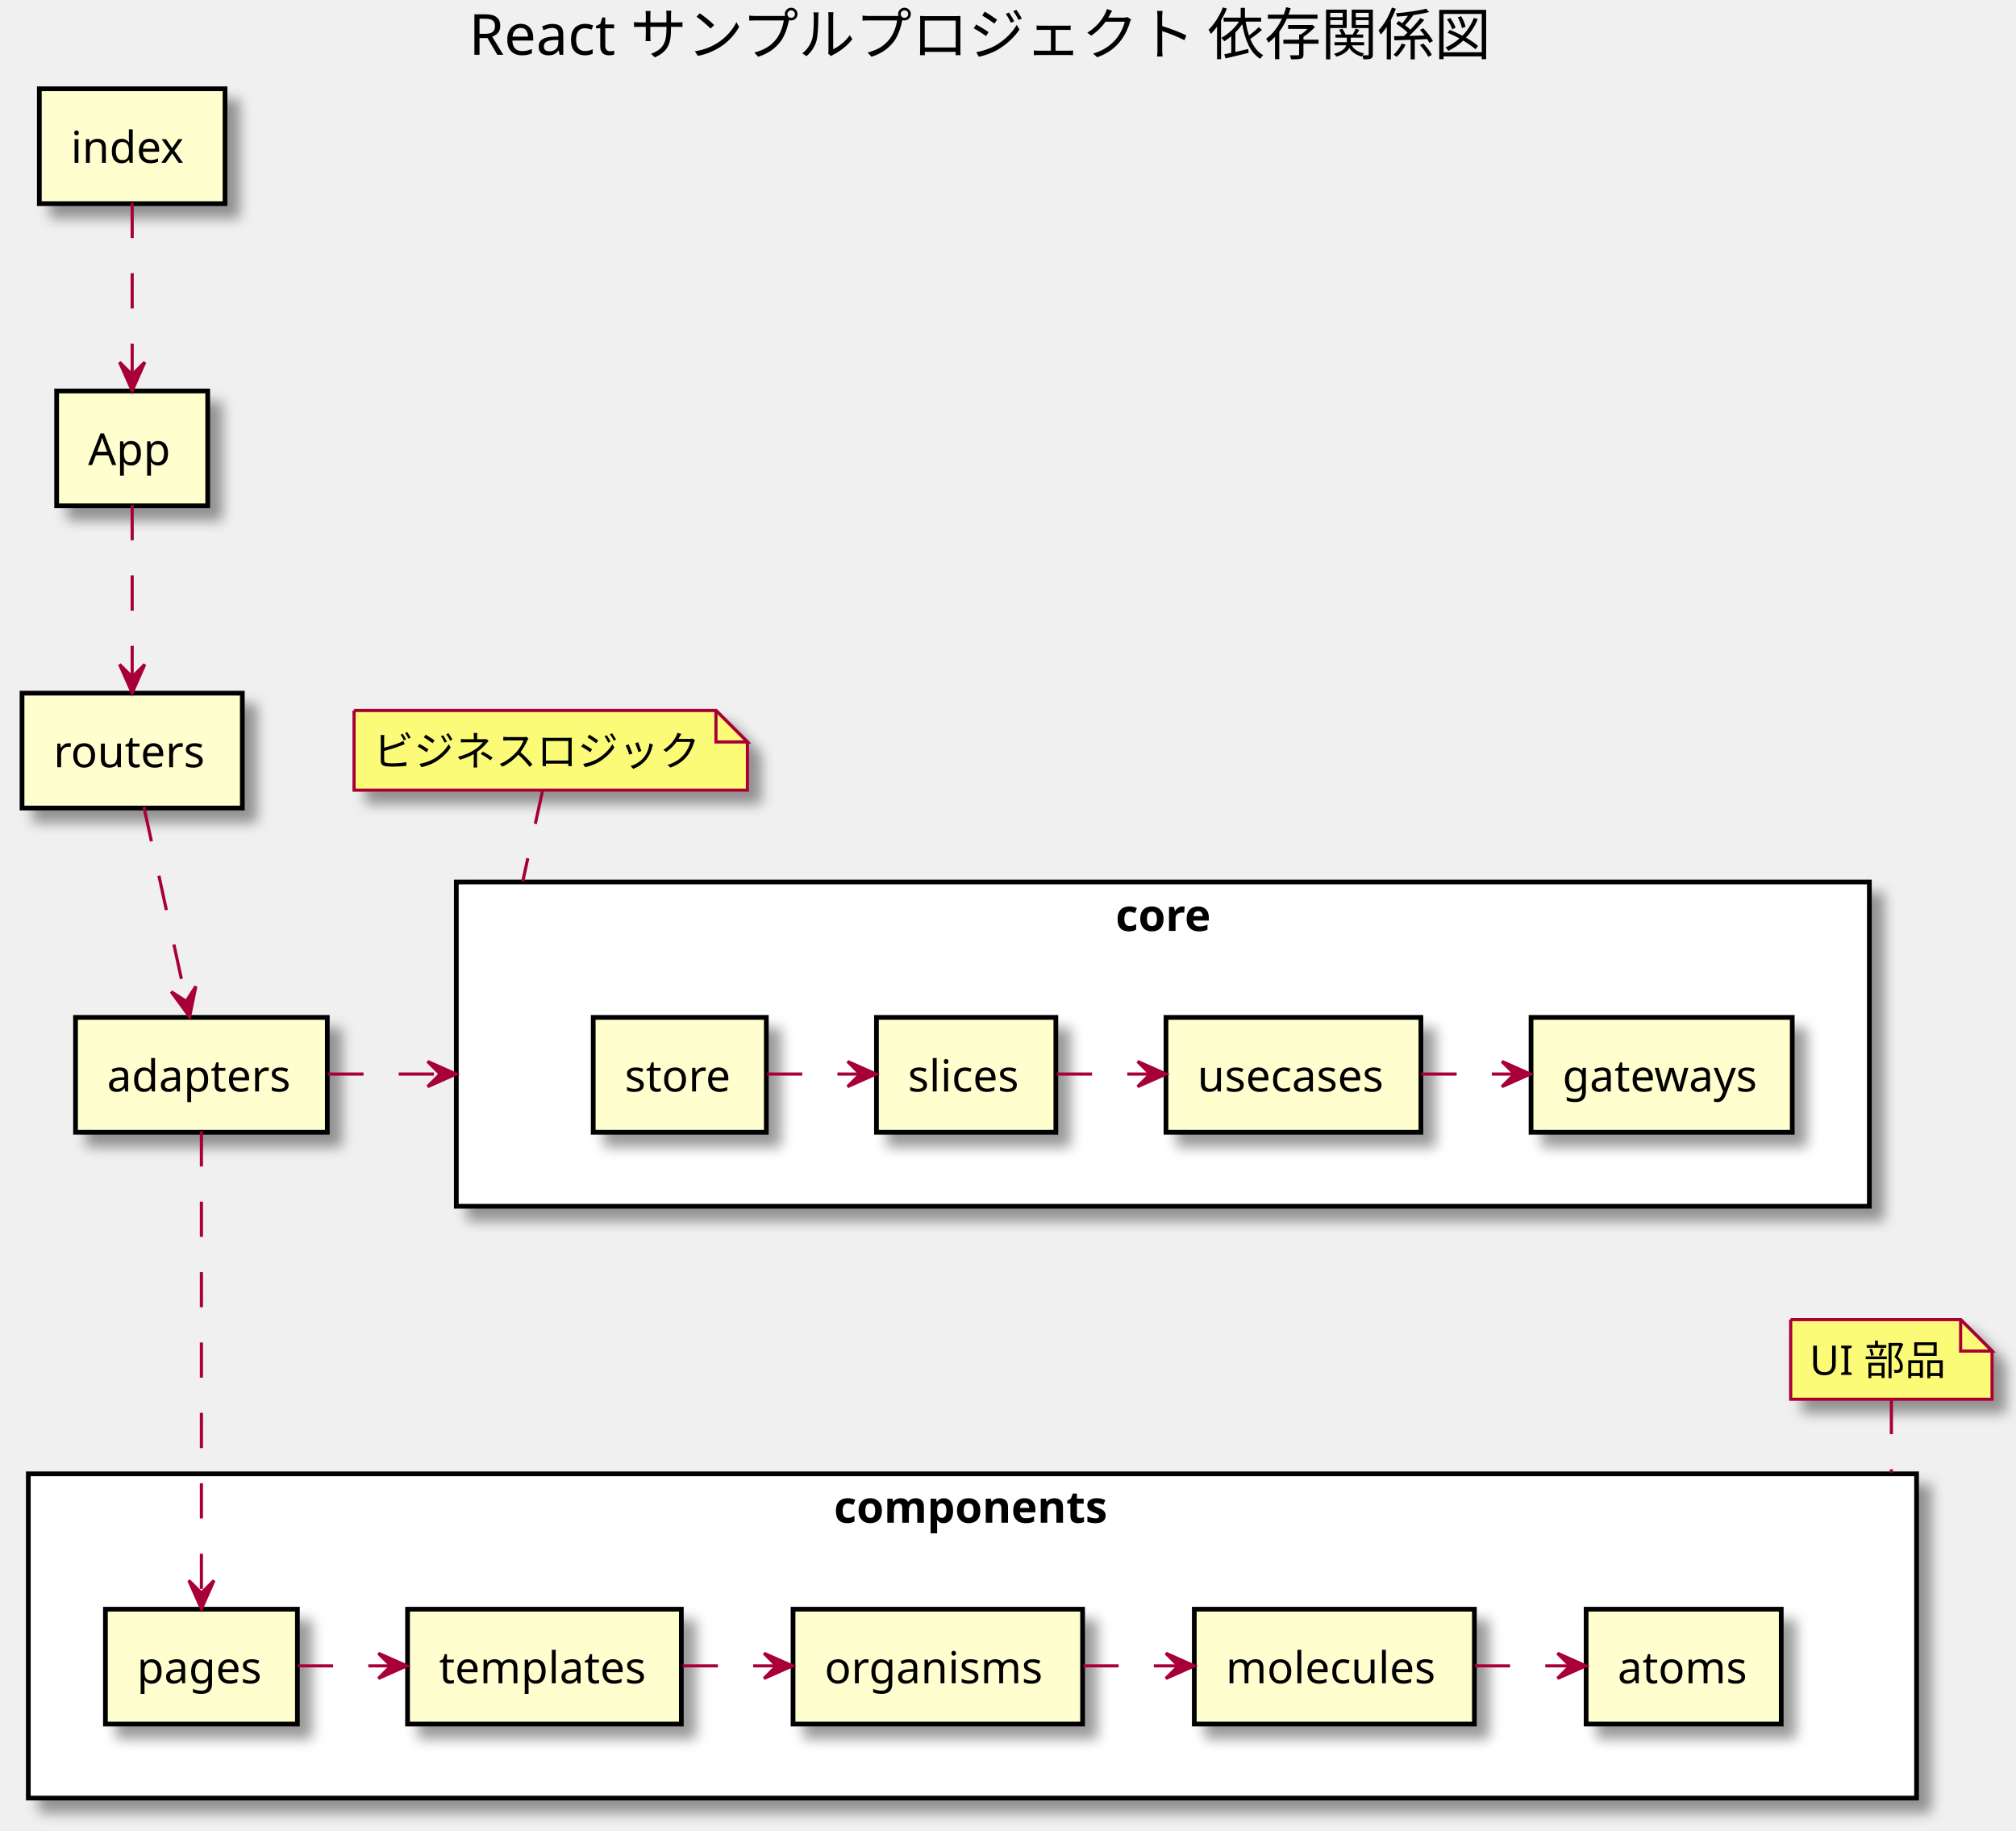
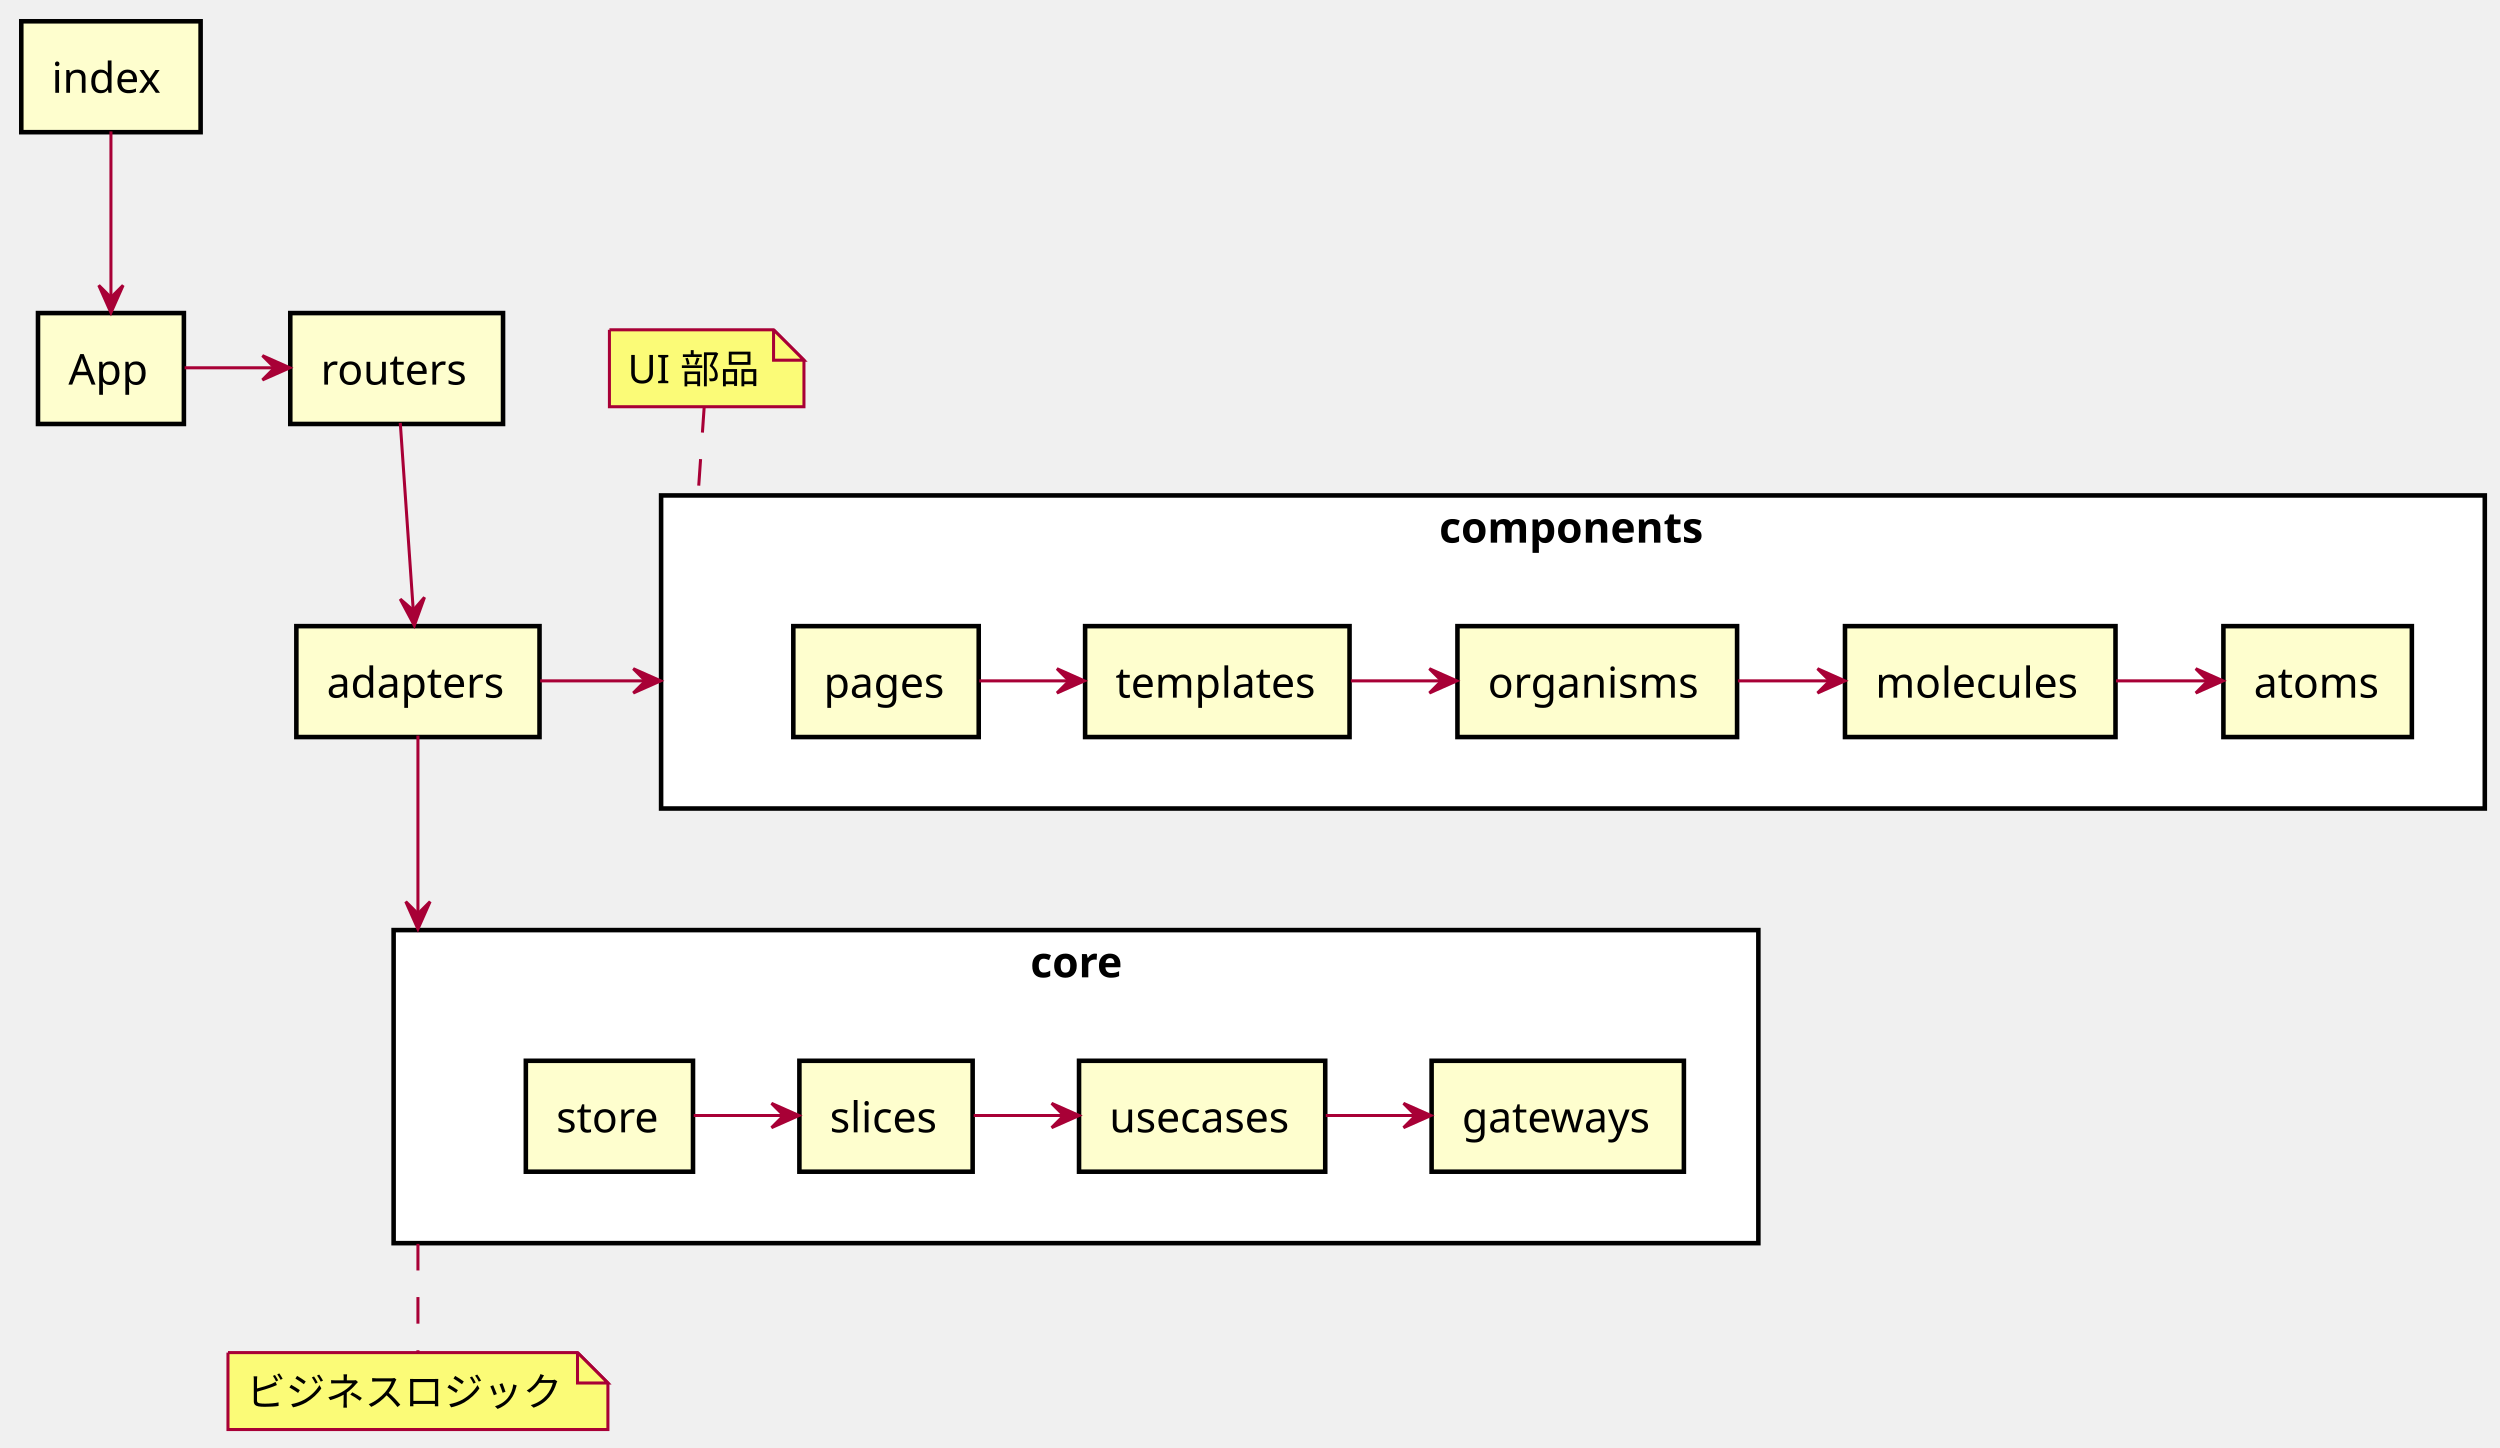
- <svg xmlns="http://www.w3.org/2000/svg" contentScriptType="application/ecmascript" contentStyleType="text/css" height="364.945px" preserveAspectRatio="none" style="width:401px;height:364px;background:#FFFFFF;" version="1.1" viewBox="0 0 401 364" width="401.878px" zoomAndPan="magnify">
-   <defs>
-     <filter height="300%" id="ffqfbtmhnitl4" width="300%" x="-1" y="-1">
-       <feGaussianBlur result="blurOut" stdDeviation="1.252" />
-       <feColorMatrix in="blurOut" result="blurOut2" type="matrix" values="0 0 0 0 0 0 0 0 0 0 0 0 0 0 0 0 0 0 .4 0" />
-       <feOffset dx="2.504" dy="2.504" in="blurOut2" result="blurOut3" />
-       <feBlend in="SourceGraphic" in2="blurOut3" mode="normal" />
-     </filter>
-   </defs>
+ <svg xmlns="http://www.w3.org/2000/svg" contentScriptType="application/ecmascript" contentStyleType="text/css" height="381.6px" preserveAspectRatio="none" style="width:658px;height:381px;background:#FFFFFF;" version="1.1" viewBox="0 0 658 381" width="658.4px" zoomAndPan="magnify">
+   <defs />
  <g>
-     <text fill="#000000" font-family="sans-serif" font-size="11.268" lengthAdjust="spacing" textLength="205.947" x="93.271" y="10.893">React サンプルプロジェクト 依存関係図</text>
-     <rect fill="#FFFFFF" filter="url(#ffqfbtmhnitl4)" height="64.476" style="stroke:#000000;stroke-width:0.939;" width="375.587" x="5.634" y="293.082" />
-     <text fill="#000000" font-family="sans-serif" font-size="8.764" font-weight="bold" lengthAdjust="spacing" textLength="55.086" x="165.884" y="302.807">components</text>
-     <rect fill="#FFFFFF" filter="url(#ffqfbtmhnitl4)" height="64.476" style="stroke:#000000;stroke-width:0.939;" width="281.064" x="90.767" y="175.399" />
-     <text fill="#000000" font-family="sans-serif" font-size="8.764" font-weight="bold" lengthAdjust="spacing" textLength="18.779" x="221.909" y="185.123">core</text>
-     <rect fill="#FEFECE" filter="url(#ffqfbtmhnitl4)" height="22.841" style="stroke:#000000;stroke-width:0.939;" width="38.185" x="20.97" y="320" />
-     <text fill="#000000" font-family="sans-serif" font-size="8.764" lengthAdjust="spacing" textLength="25.665" x="27.23" y="334.732">pages</text>
-     <rect fill="#FEFECE" filter="url(#ffqfbtmhnitl4)" height="22.841" style="stroke:#000000;stroke-width:0.939;" width="57.59" x="157.746" y="320" />
-     <text fill="#000000" font-family="sans-serif" font-size="8.764" lengthAdjust="spacing" textLength="45.07" x="164.006" y="334.732">organisms</text>
-     <rect fill="#FEFECE" filter="url(#ffqfbtmhnitl4)" height="22.841" style="stroke:#000000;stroke-width:0.939;" width="55.712" x="237.559" y="320" />
-     <text fill="#000000" font-family="sans-serif" font-size="8.764" lengthAdjust="spacing" textLength="43.193" x="243.819" y="334.732">molecules</text>
-     <rect fill="#FEFECE" filter="url(#ffqfbtmhnitl4)" height="22.841" style="stroke:#000000;stroke-width:0.939;" width="38.811" x="315.493" y="320" />
-     <text fill="#000000" font-family="sans-serif" font-size="8.764" lengthAdjust="spacing" textLength="26.291" x="321.753" y="334.732">atoms</text>
-     <rect fill="#FEFECE" filter="url(#ffqfbtmhnitl4)" height="22.841" style="stroke:#000000;stroke-width:0.939;" width="54.46" x="81.064" y="320" />
-     <text fill="#000000" font-family="sans-serif" font-size="8.764" lengthAdjust="spacing" textLength="41.941" x="87.324" y="334.732">templates</text>
-     <rect fill="#FEFECE" filter="url(#ffqfbtmhnitl4)" height="22.841" style="stroke:#000000;stroke-width:0.939;" width="51.956" x="304.538" y="202.316" />
-     <text fill="#000000" font-family="sans-serif" font-size="8.764" lengthAdjust="spacing" textLength="39.437" x="310.798" y="217.048">gateways</text>
-     <rect fill="#FEFECE" filter="url(#ffqfbtmhnitl4)" height="22.841" style="stroke:#000000;stroke-width:0.939;" width="35.681" x="174.335" y="202.316" />
-     <text fill="#000000" font-family="sans-serif" font-size="8.764" lengthAdjust="spacing" textLength="23.161" x="180.595" y="217.048">slices</text>
-     <rect fill="#FEFECE" filter="url(#ffqfbtmhnitl4)" height="22.841" style="stroke:#000000;stroke-width:0.939;" width="34.429" x="117.997" y="202.316" />
-     <text fill="#000000" font-family="sans-serif" font-size="8.764" lengthAdjust="spacing" textLength="21.909" x="124.257" y="217.048">store</text>
-     <rect fill="#FEFECE" filter="url(#ffqfbtmhnitl4)" height="22.841" style="stroke:#000000;stroke-width:0.939;" width="50.704" x="231.925" y="202.316" />
-     <text fill="#000000" font-family="sans-serif" font-size="8.764" lengthAdjust="spacing" textLength="38.185" x="238.185" y="217.048">usecases</text>
-     <rect fill="#FEFECE" filter="url(#ffqfbtmhnitl4)" height="22.841" style="stroke:#000000;stroke-width:0.939;" width="36.933" x="7.825" y="17.652" />
-     <text fill="#000000" font-family="sans-serif" font-size="8.764" lengthAdjust="spacing" textLength="24.413" x="14.085" y="32.385">index</text>
-     <rect fill="#FEFECE" filter="url(#ffqfbtmhnitl4)" height="22.841" style="stroke:#000000;stroke-width:0.939;" width="30.047" x="11.268" y="77.746" />
-     <text fill="#000000" font-family="sans-serif" font-size="8.764" lengthAdjust="spacing" textLength="17.527" x="17.527" y="92.478">App</text>
-     <rect fill="#FEFECE" filter="url(#ffqfbtmhnitl4)" height="22.841" style="stroke:#000000;stroke-width:0.939;" width="43.819" x="4.382" y="137.84" />
-     <text fill="#000000" font-family="sans-serif" font-size="8.764" lengthAdjust="spacing" textLength="31.299" x="10.642" y="152.572">routers</text>
-     <rect fill="#FEFECE" filter="url(#ffqfbtmhnitl4)" height="22.841" style="stroke:#000000;stroke-width:0.939;" width="50.078" x="15.024" y="202.316" />
-     <text fill="#000000" font-family="sans-serif" font-size="8.764" lengthAdjust="spacing" textLength="37.559" x="21.283" y="217.048">adapters</text>
-     <path d="M356.182,262.409 L356.182,278.253 L396.244,278.253 L396.244,268.669 L389.984,262.409 L356.182,262.409 " fill="#FBFB77" filter="url(#ffqfbtmhnitl4)" style="stroke:#A80036;stroke-width:0.626;" />
-     <path d="M389.984,262.409 L389.984,268.669 L396.244,268.669 L389.984,262.409 " fill="#FBFB77" style="stroke:#A80036;stroke-width:0.626;" />
-     <text fill="#000000" font-family="sans-serif" font-size="8.138" lengthAdjust="spacing" textLength="26.917" x="359.937" y="273.407">UI 部品</text>
-     <path d="M70.422,141.283 L70.422,157.127 L148.67,157.127 L148.67,147.542 L142.41,141.283 L70.422,141.283 " fill="#FBFB77" filter="url(#ffqfbtmhnitl4)" style="stroke:#A80036;stroke-width:0.626;" />
-     <path d="M142.41,141.283 L142.41,147.542 L148.67,147.542 L142.41,141.283 " fill="#FBFB77" style="stroke:#A80036;stroke-width:0.626;" />
-     <text fill="#000000" font-family="sans-serif" font-size="8.138" lengthAdjust="spacing" textLength="65.102" x="74.178" y="152.28">ビジネスロジック</text>
-     <path d="M376.213,278.19 C376.213,282.056 376.213,287.125 376.213,292.589 C376.213,292.675 376.213,292.76 376.213,292.846 " fill="none" id="GMN12-components" style="stroke:#A80036;stroke-width:0.626;stroke-dasharray:7.0,7.0;" />
-     <path d="M26.291,40.337 C26.291,49.877 26.291,63.855 26.291,74.278 " fill="none" id="index-to-App" style="stroke:#A80036;stroke-width:0.626;stroke-dasharray:7.0,7.0;" />
-     <polygon fill="#A80036" points="26.291,77.665,28.795,72.031,26.291,74.535,23.787,72.031,26.291,77.665" style="stroke:#A80036;stroke-width:0.626;" />
-     <path d="M26.291,100.431 C26.291,109.971 26.291,123.949 26.291,134.372 " fill="none" id="App-to-routers" style="stroke:#A80036;stroke-width:0.626;stroke-dasharray:7.0,7.0;" />
-     <polygon fill="#A80036" points="26.291,137.758,28.795,132.125,26.291,134.629,23.787,132.125,26.291,137.758" style="stroke:#A80036;stroke-width:0.626;" />
-     <path d="M28.626,160.457 C30.942,171.086 34.498,187.411 37.033,199.036 " fill="none" id="routers-to-adapters" style="stroke:#A80036;stroke-width:0.626;stroke-dasharray:7.0,7.0;" />
-     <polygon fill="#A80036" points="37.715,202.178,38.954,196.138,37.045,199.121,34.063,197.211,37.715,202.178" style="stroke:#A80036;stroke-width:0.626;" />
-     <path d="M59.255,331.267 C65.396,331.267 71.543,331.267 77.684,331.267 " fill="none" id="pages-to-templates" style="stroke:#A80036;stroke-width:0.626;stroke-dasharray:7.0,7.0;" />
-     <polygon fill="#A80036" points="80.901,331.267,75.268,328.763,77.772,331.267,75.268,333.771,80.901,331.267" style="stroke:#A80036;stroke-width:0.626;" />
-     <path d="M40.063,224.957 C40.063,246.096 40.063,293.082 40.063,316.625 " fill="none" id="adapters-to-pages" style="stroke:#A80036;stroke-width:0.626;stroke-dasharray:7.0,7.0;" />
-     <polygon fill="#A80036" points="40.063,319.924,42.566,314.291,40.063,316.795,37.559,314.291,40.063,319.924" style="stroke:#A80036;stroke-width:0.626;" />
-     <path d="M215.506,331.267 C221.759,331.267 228.012,331.267 234.266,331.267 " fill="none" id="organisms-to-molecules" style="stroke:#A80036;stroke-width:0.626;stroke-dasharray:7.0,7.0;" />
-     <polygon fill="#A80036" points="237.534,331.267,231.9,328.763,234.404,331.267,231.9,333.771,237.534,331.267" style="stroke:#A80036;stroke-width:0.626;" />
-     <path d="M293.371,331.267 C299.631,331.267 305.897,331.267 312.156,331.267 " fill="none" id="molecules-to-atoms" style="stroke:#A80036;stroke-width:0.626;stroke-dasharray:7.0,7.0;" />
-     <polygon fill="#A80036" points="315.43,331.267,309.797,328.763,312.3,331.267,309.797,333.771,315.43,331.267" style="stroke:#A80036;stroke-width:0.626;" />
-     <path d="M135.806,331.267 C141.991,331.267 148.181,331.267 154.366,331.267 " fill="none" id="templates-to-organisms" style="stroke:#A80036;stroke-width:0.626;stroke-dasharray:7.0,7.0;" />
-     <polygon fill="#A80036" points="157.602,331.267,151.969,328.763,154.473,331.267,151.969,333.771,157.602,331.267" style="stroke:#A80036;stroke-width:0.626;" />
-     <path d="M65.308,213.583 C70.347,213.583 75.385,213.583 80.422,213.583 C82.941,213.583 85.46,213.583 87.979,213.583 C88.609,213.583 89.239,213.583 89.868,213.583 C90.026,213.583 90.183,213.583 90.341,213.583 C90.419,213.583 90.498,213.583 90.577,213.583 C90.616,213.583 90.656,213.583 90.695,213.583 " fill="none" id="adapters-to-core" style="stroke:#A80036;stroke-width:0.626;stroke-dasharray:7.0,7.0;" />
-     <polygon fill="#A80036" points="90.695,213.583,85.061,211.079,87.565,213.583,85.061,216.087,90.695,213.583" style="stroke:#A80036;stroke-width:0.626;" />
-     <path d="M152.57,213.583 C158.717,213.583 164.864,213.583 171.011,213.583 " fill="none" id="store-to-slices" style="stroke:#A80036;stroke-width:0.626;stroke-dasharray:7.0,7.0;" />
-     <polygon fill="#A80036" points="174.228,213.583,168.595,211.079,171.099,213.583,168.595,216.087,174.228,213.583" style="stroke:#A80036;stroke-width:0.626;" />
-     <path d="M210.228,213.583 C216.388,213.583 222.542,213.583 228.695,213.583 " fill="none" id="slices-to-usecases" style="stroke:#A80036;stroke-width:0.626;stroke-dasharray:7.0,7.0;" />
-     <polygon fill="#A80036" points="231.919,213.583,226.285,211.079,228.789,213.583,226.285,216.087,231.919,213.583" style="stroke:#A80036;stroke-width:0.626;" />
-     <path d="M282.742,213.583 C288.883,213.583 295.03,213.583 301.177,213.583 " fill="none" id="usecases-to-gateways" style="stroke:#A80036;stroke-width:0.626;stroke-dasharray:7.0,7.0;" />
-     <polygon fill="#A80036" points="304.388,213.583,298.754,211.079,301.258,213.583,298.754,216.087,304.388,213.583" style="stroke:#A80036;stroke-width:0.626;" />
-     <path d="M107.969,156.989 C107.078,161.075 105.888,166.539 104.599,172.456 C104.438,173.196 104.275,173.942 104.111,174.694 C104.07,174.882 104.029,175.07 103.988,175.259 " fill="none" id="GMN32-core" style="stroke:#A80036;stroke-width:0.626;stroke-dasharray:7.0,7.0;" />
+     <rect fill="#FFFFFF" height="82.4" style="stroke:#000000;stroke-width:1.2;" width="480" x="174" y="130.4" />
+     <text fill="#000000" font-family="sans-serif" font-size="11.2" font-weight="bold" lengthAdjust="spacing" textLength="70.4" x="378.8" y="142.828">components</text>
+     <rect fill="#FFFFFF" height="82.4" style="stroke:#000000;stroke-width:1.2;" width="359.2" x="103.6" y="244.8" />
+     <text fill="#000000" font-family="sans-serif" font-size="11.2" font-weight="bold" lengthAdjust="spacing" textLength="24" x="271.2" y="257.228">core</text>
+     <rect fill="#FEFECE" height="29.191" style="stroke:#000000;stroke-width:1.2;" width="48.8" x="208.8" y="164.8" />
+     <text fill="#000000" font-family="sans-serif" font-size="11.2" lengthAdjust="spacing" textLength="32.8" x="216.8" y="183.628">pages</text>
+     <rect fill="#FEFECE" height="29.191" style="stroke:#000000;stroke-width:1.2;" width="73.6" x="383.6" y="164.8" />
+     <text fill="#000000" font-family="sans-serif" font-size="11.2" lengthAdjust="spacing" textLength="57.6" x="391.6" y="183.628">organisms</text>
+     <rect fill="#FEFECE" height="29.191" style="stroke:#000000;stroke-width:1.2;" width="71.2" x="485.6" y="164.8" />
+     <text fill="#000000" font-family="sans-serif" font-size="11.2" lengthAdjust="spacing" textLength="55.2" x="493.6" y="183.628">molecules</text>
+     <rect fill="#FEFECE" height="29.191" style="stroke:#000000;stroke-width:1.2;" width="49.6" x="585.2" y="164.8" />
+     <text fill="#000000" font-family="sans-serif" font-size="11.2" lengthAdjust="spacing" textLength="33.6" x="593.2" y="183.628">atoms</text>
+     <rect fill="#FEFECE" height="29.191" style="stroke:#000000;stroke-width:1.2;" width="69.6" x="285.6" y="164.8" />
+     <text fill="#000000" font-family="sans-serif" font-size="11.2" lengthAdjust="spacing" textLength="53.6" x="293.6" y="183.628">templates</text>
+     <rect fill="#FEFECE" height="29.191" style="stroke:#000000;stroke-width:1.2;" width="66.4" x="376.8" y="279.2" />
+     <text fill="#000000" font-family="sans-serif" font-size="11.2" lengthAdjust="spacing" textLength="50.4" x="384.8" y="298.028">gateways</text>
+     <rect fill="#FEFECE" height="29.191" style="stroke:#000000;stroke-width:1.2;" width="45.6" x="210.4" y="279.2" />
+     <text fill="#000000" font-family="sans-serif" font-size="11.2" lengthAdjust="spacing" textLength="29.6" x="218.4" y="298.028">slices</text>
+     <rect fill="#FEFECE" height="29.191" style="stroke:#000000;stroke-width:1.2;" width="44" x="138.4" y="279.2" />
+     <text fill="#000000" font-family="sans-serif" font-size="11.2" lengthAdjust="spacing" textLength="28" x="146.4" y="298.028">store</text>
+     <rect fill="#FEFECE" height="29.191" style="stroke:#000000;stroke-width:1.2;" width="64.8" x="284" y="279.2" />
+     <text fill="#000000" font-family="sans-serif" font-size="11.2" lengthAdjust="spacing" textLength="48.8" x="292" y="298.028">usecases</text>
+     <rect fill="#FEFECE" height="29.191" style="stroke:#000000;stroke-width:1.2;" width="47.2" x="5.6" y="5.6" />
+     <text fill="#000000" font-family="sans-serif" font-size="11.2" lengthAdjust="spacing" textLength="31.2" x="13.6" y="24.428">index</text>
+     <rect fill="#FEFECE" height="29.191" style="stroke:#000000;stroke-width:1.2;" width="38.4" x="10" y="82.4" />
+     <text fill="#000000" font-family="sans-serif" font-size="11.2" lengthAdjust="spacing" textLength="22.4" x="18" y="101.228">App</text>
+     <rect fill="#FEFECE" height="29.191" style="stroke:#000000;stroke-width:1.2;" width="56" x="76.4" y="82.4" />
+     <text fill="#000000" font-family="sans-serif" font-size="11.2" lengthAdjust="spacing" textLength="40" x="84.4" y="101.228">routers</text>
+     <rect fill="#FEFECE" height="29.191" style="stroke:#000000;stroke-width:1.2;" width="64" x="78" y="164.8" />
+     <text fill="#000000" font-family="sans-serif" font-size="11.2" lengthAdjust="spacing" textLength="48" x="86" y="183.628">adapters</text>
+     <path d="M160.4,86.8 L160.4,107.048 L211.6,107.048 L211.6,94.8 L203.6,86.8 L160.4,86.8 " fill="#FBFB77" style="stroke:#A80036;stroke-width:0.8;" />
+     <path d="M203.6,86.8 L203.6,94.8 L211.6,94.8 L203.6,86.8 " fill="#FBFB77" style="stroke:#A80036;stroke-width:0.8;" />
+     <text fill="#000000" font-family="sans-serif" font-size="10.4" lengthAdjust="spacing" textLength="34.4" x="165.2" y="100.855">UI 部品</text>
+     <path d="M60,356 L60,376.248 L160,376.248 L160,364 L152,356 L60,356 " fill="#FBFB77" style="stroke:#A80036;stroke-width:0.8;" />
+     <path d="M152,356 L152,364 L160,364 L152,356 " fill="#FBFB77" style="stroke:#A80036;stroke-width:0.8;" />
+     <text fill="#000000" font-family="sans-serif" font-size="10.4" lengthAdjust="spacing" textLength="83.2" x="64.8" y="370.055">ビジネスロジック</text>
+     <path d="M185.36,106.872 C184.998,112.094 184.514,119.078 183.99,126.639 C183.924,127.585 183.858,128.539 183.792,129.5 C183.775,129.74 183.758,129.981 183.742,130.222 " fill="none" id="GMN17-components" style="stroke:#A80036;stroke-width:0.8;stroke-dasharray:7.0,7.0;" />
+     <path d="M29.2,34.592 C29.2,46.784 29.2,64.648 29.2,77.968 " fill="none" id="index-to-App" style="stroke:#A80036;stroke-width:0.8;" />
+     <polygon fill="#A80036" points="29.2,82.296,32.4,75.096,29.2,78.296,26,75.096,29.2,82.296" style="stroke:#A80036;stroke-width:0.8;" />
+     <path d="M48.584,96.8 C56.448,96.8 64.304,96.8 72.168,96.8 " fill="none" id="App-to-routers" style="stroke:#A80036;stroke-width:0.8;" />
+     <polygon fill="#A80036" points="76.272,96.8,69.072,93.6,72.272,96.8,69.072,100,76.272,96.8" style="stroke:#A80036;stroke-width:0.8;" />
+     <path d="M105.352,111.304 C106.288,124.888 107.736,145.752 108.768,160.608 " fill="none" id="routers-to-adapters" style="stroke:#A80036;stroke-width:0.8;" />
+     <polygon fill="#A80036" points="109.048,164.624,111.725,157.214,108.762,160.634,105.342,157.671,109.048,164.624" style="stroke:#A80036;stroke-width:0.8;" />
+     <path d="M257.728,179.2 C265.576,179.2 273.432,179.2 281.28,179.2 " fill="none" id="pages-to-templates" style="stroke:#A80036;stroke-width:0.8;" />
+     <polygon fill="#A80036" points="285.392,179.2,278.192,176,281.392,179.2,278.192,182.4,285.392,179.2" style="stroke:#A80036;stroke-width:0.8;" />
+     <path d="M457.416,179.2 C465.408,179.2 473.4,179.2 481.392,179.2 " fill="none" id="organisms-to-molecules" style="stroke:#A80036;stroke-width:0.8;" />
+     <polygon fill="#A80036" points="485.568,179.2,478.368,176,481.568,179.2,478.368,182.4,485.568,179.2" style="stroke:#A80036;stroke-width:0.8;" />
+     <path d="M556.928,179.2 C564.928,179.2 572.936,179.2 580.936,179.2 " fill="none" id="molecules-to-atoms" style="stroke:#A80036;stroke-width:0.8;" />
+     <polygon fill="#A80036" points="585.12,179.2,577.92,176,581.12,179.2,577.92,182.4,585.12,179.2" style="stroke:#A80036;stroke-width:0.8;" />
+     <path d="M355.56,179.2 C363.464,179.2 371.376,179.2 379.28,179.2 " fill="none" id="templates-to-organisms" style="stroke:#A80036;stroke-width:0.8;" />
+     <polygon fill="#A80036" points="383.416,179.2,376.216,176,379.416,179.2,376.216,182.4,383.416,179.2" style="stroke:#A80036;stroke-width:0.8;" />
+     <path d="M182.584,293.6 C190.44,293.6 198.296,293.6 206.152,293.6 " fill="none" id="store-to-slices" style="stroke:#A80036;stroke-width:0.8;" />
+     <polygon fill="#A80036" points="210.264,293.6,203.064,290.4,206.264,293.6,203.064,296.8,210.264,293.6" style="stroke:#A80036;stroke-width:0.8;" />
+     <path d="M256.272,293.6 C264.144,293.6 272.008,293.6 279.872,293.6 " fill="none" id="slices-to-usecases" style="stroke:#A80036;stroke-width:0.8;" />
+     <polygon fill="#A80036" points="283.992,293.6,276.792,290.4,279.992,293.6,276.792,296.8,283.992,293.6" style="stroke:#A80036;stroke-width:0.8;" />
+     <path d="M348.944,293.6 C356.792,293.6 364.648,293.6 372.504,293.6 " fill="none" id="usecases-to-gateways" style="stroke:#A80036;stroke-width:0.8;" />
+     <polygon fill="#A80036" points="376.608,293.6,369.408,290.4,372.608,293.6,369.408,296.8,376.608,293.6" style="stroke:#A80036;stroke-width:0.8;" />
+     <path d="M142.176,179.2 C148.496,179.2 154.816,179.2 161.137,179.2 C164.298,179.2 167.458,179.2 170.619,179.2 C171.41,179.2 172.2,179.2 172.99,179.2 C173.188,179.2 173.386,179.2 173.583,179.2 C173.682,179.2 173.781,179.2 173.879,179.2 " fill="none" id="adapters-to-components" style="stroke:#A80036;stroke-width:0.8;" />
+     <polygon fill="#A80036" points="173.879,179.2,166.679,176,169.879,179.2,166.679,182.4,173.879,179.2" style="stroke:#A80036;stroke-width:0.8;" />
+     <path d="M110,193.608 C110,200.99 110,210.746 110,221.261 C110,226.518 110,231.965 110,237.399 C110,238.758 110,240.116 110,241.47 C110,242.147 110,242.823 110,243.497 C110,243.834 110,244.172 110,244.508 " fill="none" id="adapters-to-core" style="stroke:#A80036;stroke-width:0.8;" />
+     <polygon fill="#A80036" points="110,244.508,113.2,237.308,110,240.508,106.8,237.308,110,244.508" style="stroke:#A80036;stroke-width:0.8;" />
+     <path d="M110,327.382 C110,327.8 110,328.219 110,328.638 C110,331.988 110,335.352 110,338.61 C110,345.125 110,351.216 110,355.92 " fill="none" id="core-GMN32" style="stroke:#A80036;stroke-width:0.8;stroke-dasharray:7.0,7.0;" />
  </g>
</svg>
